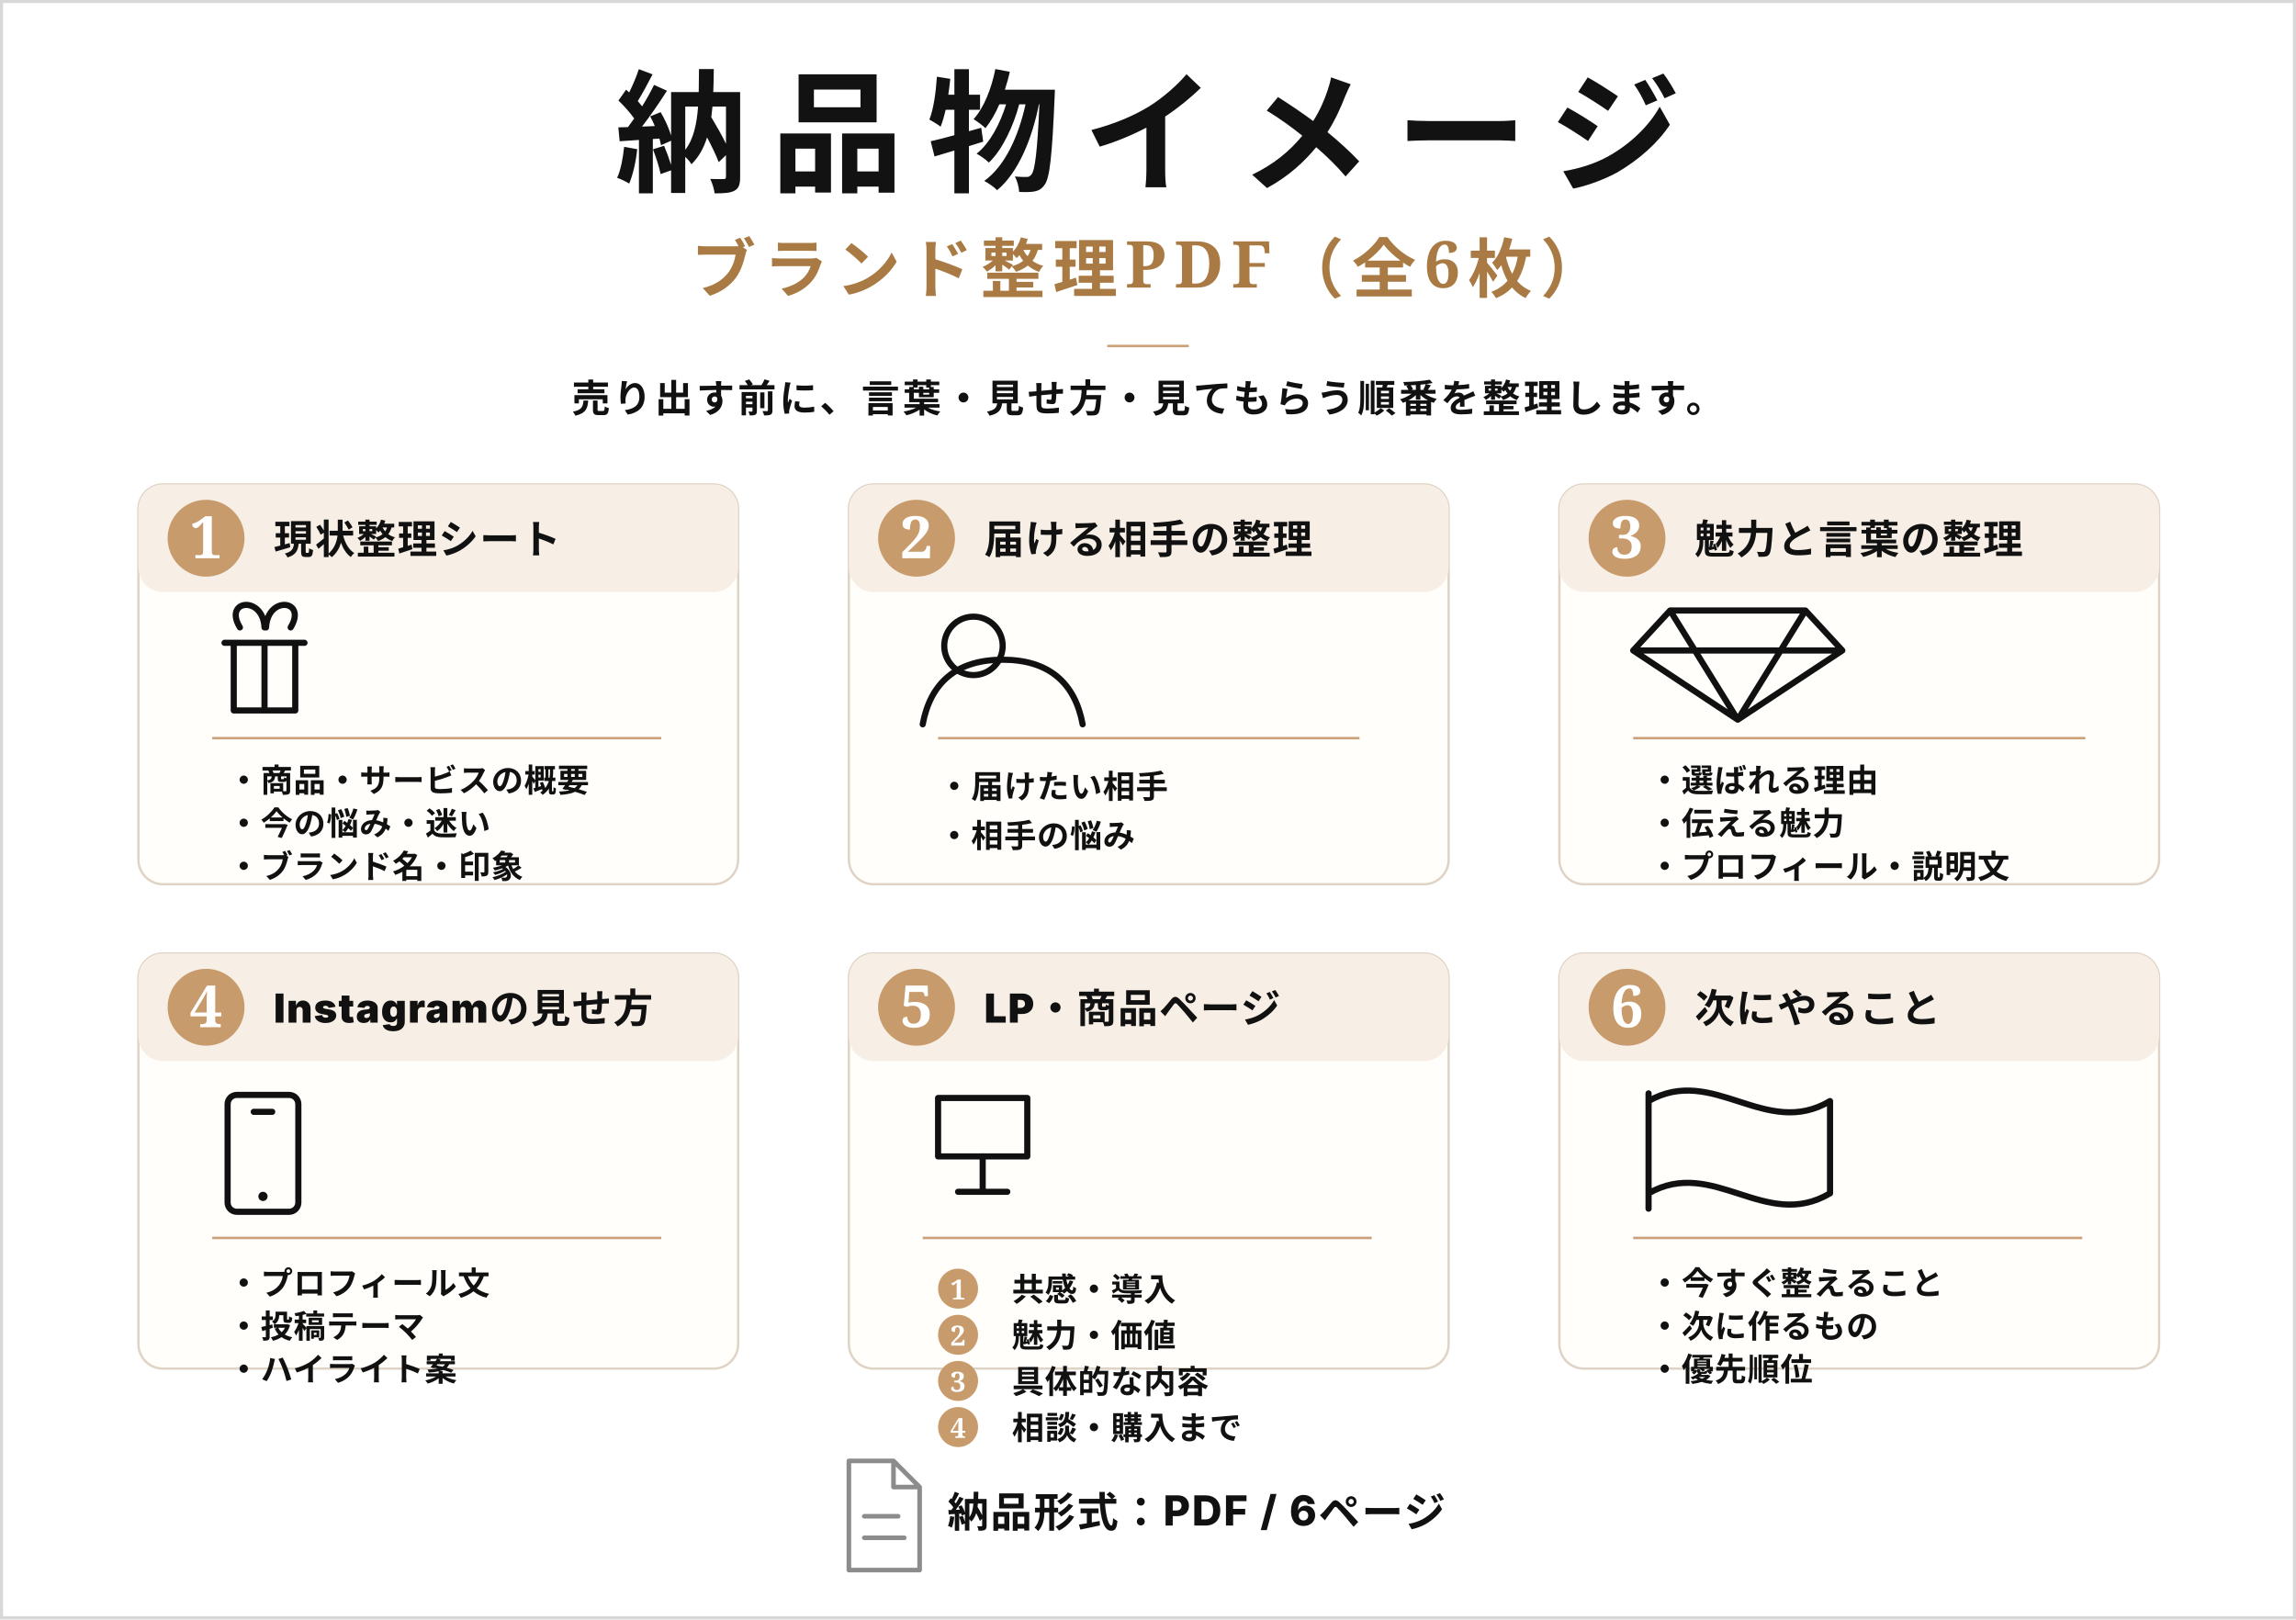
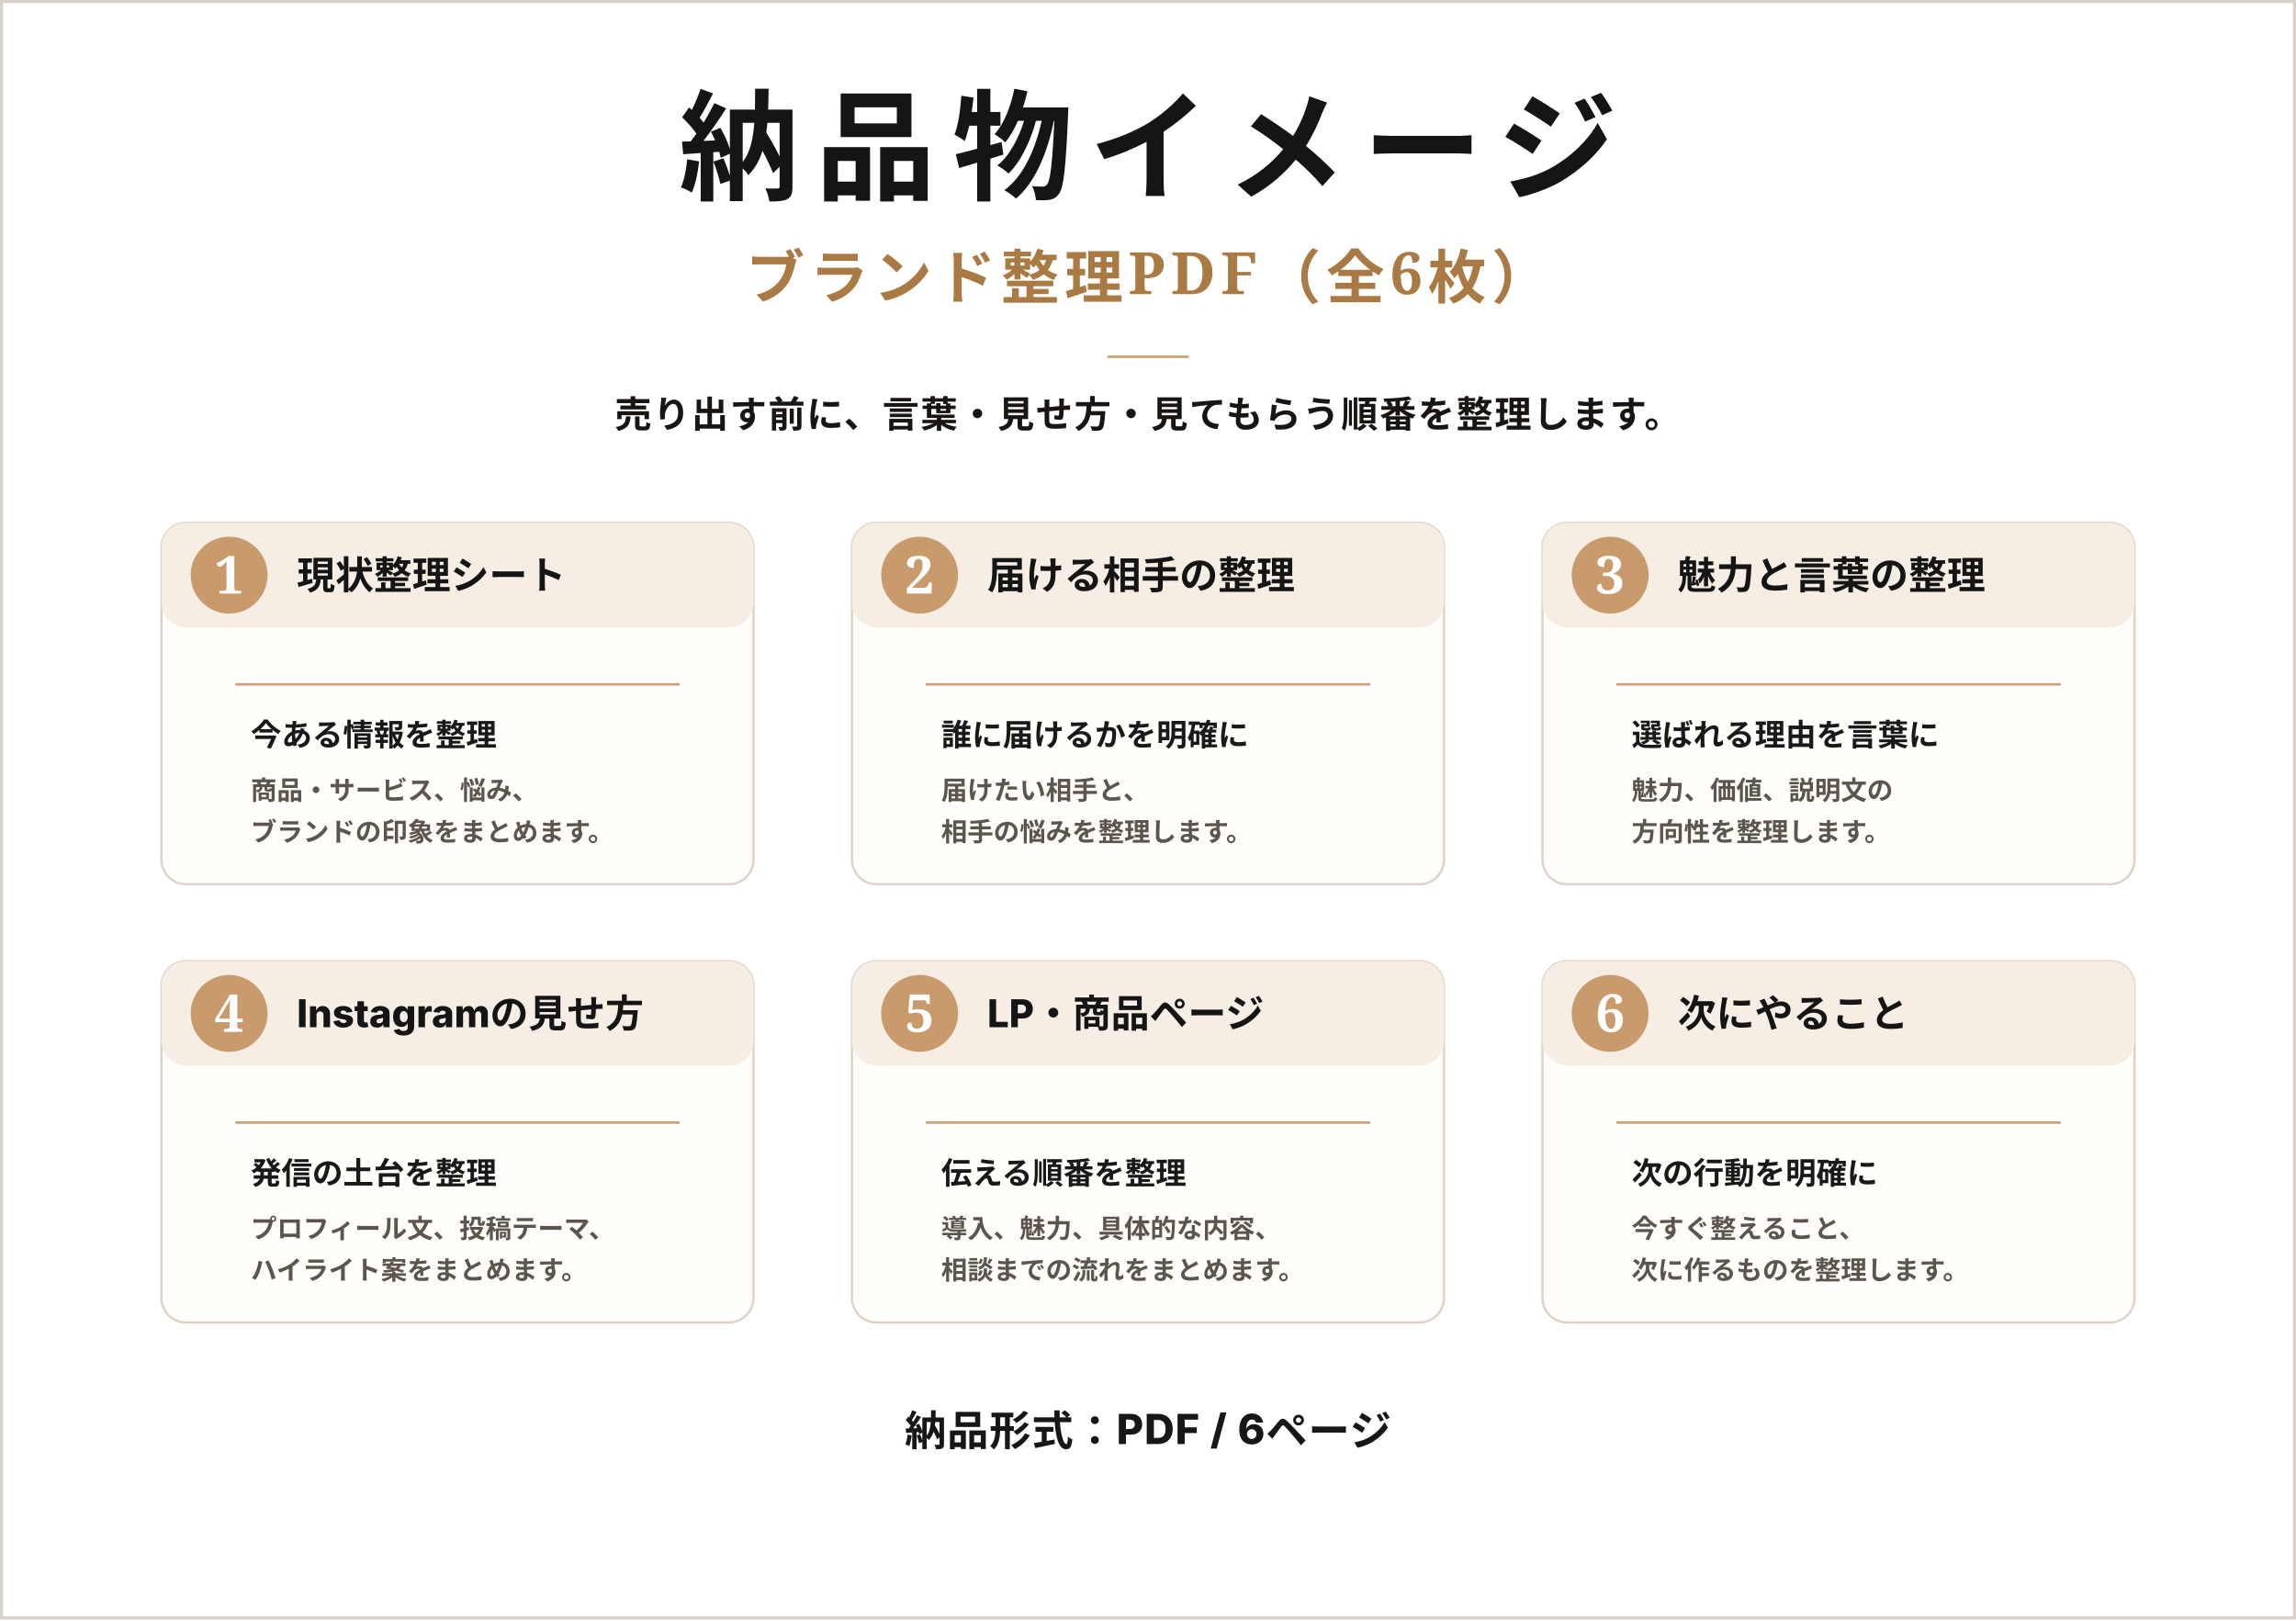
<svg xmlns="http://www.w3.org/2000/svg" width="1493" height="1053" viewBox="0 0 1493 1053" role="img" aria-labelledby="title desc">
  <defs>
    <style>
-       .bg{fill:#fff}.frame{fill:none;stroke:#d8d8d8;stroke-width:2}.title{font-family:"Hiragino Mincho ProN","Yu Mincho",serif;font-size:86px;font-weight:700;letter-spacing:.18em;fill:#121212}.subtitle{font-family:"Hiragino Mincho ProN","Yu Mincho",serif;font-size:42px;font-weight:700;letter-spacing:.12em;fill:#a97a43}.lead{font-family:-apple-system,BlinkMacSystemFont,"Hiragino Sans","Yu Gothic",sans-serif;font-size:25px;font-weight:800;letter-spacing:.08em;fill:#111}.card{fill:#fffefa;stroke:#dfd3c6;stroke-width:1.5}.cardHead{fill:#f7efe6}.numCircle{fill:#c89b6c}.num{font-family:Georgia,serif;font-size:38px;font-weight:700;fill:#fff}.miniNum{font-family:Georgia,serif;font-size:18px;font-weight:700;fill:#fff}.cardTitle{font-family:-apple-system,BlinkMacSystemFont,"Hiragino Sans","Yu Gothic",sans-serif;font-size:26px;font-weight:900;letter-spacing:.03em;fill:#111}.body{font-family:-apple-system,BlinkMacSystemFont,"Hiragino Sans","Yu Gothic",sans-serif;font-size:21px;font-weight:800;letter-spacing:.02em;fill:#111}.rule{stroke:#caa178;stroke-width:1.6}.icon{fill:none;stroke:#111;stroke-width:4;stroke-linecap:round;stroke-linejoin:round}.footer{font-family:-apple-system,BlinkMacSystemFont,"Hiragino Sans","Yu Gothic",sans-serif;font-size:27px;font-weight:800;letter-spacing:.04em;fill:#111}.doc{fill:none;stroke:#8c8c8c;stroke-width:3;stroke-linecap:round;stroke-linejoin:round}
+       .bg{fill:#fff}
+       .frame{fill:none;stroke:#d9d2ca;stroke-width:2}
+       .title{font-family:"Hiragino Mincho ProN","Yu Mincho",serif;font-size:78px;font-weight:700;letter-spacing:.14em;fill:#151515}
+       .subtitle{font-family:"Hiragino Mincho ProN","Yu Mincho",serif;font-size:38px;font-weight:700;letter-spacing:.09em;fill:#a97a43}
+       .lead{font-family:-apple-system,BlinkMacSystemFont,"Hiragino Sans","Yu Gothic",sans-serif;font-size:24px;font-weight:700;letter-spacing:.04em;fill:#181512}
+       .card{fill:#fffefa;stroke:#dfd3c6;stroke-width:1.5}
+       .cardHead{fill:#f6eee5}
+       .numCircle{fill:#c99b6c}
+       .num{font-family:Georgia,serif;font-size:34px;font-weight:700;fill:#fff}
+       .cardTitle{font-family:-apple-system,BlinkMacSystemFont,"Hiragino Sans","Yu Gothic",sans-serif;font-size:25px;font-weight:800;letter-spacing:0;fill:#151515}
+       .label{font-family:-apple-system,BlinkMacSystemFont,"Hiragino Sans","Yu Gothic",sans-serif;font-size:20px;font-weight:700;letter-spacing:0;fill:#191919}
+       .sub{font-family:-apple-system,BlinkMacSystemFont,"Hiragino Sans","Yu Gothic",sans-serif;font-size:17px;font-weight:600;letter-spacing:0;fill:#5d554d}
+       .rule{stroke:#caa178;stroke-width:1.6}
+       .footer{font-family:-apple-system,BlinkMacSystemFont,"Hiragino Sans","Yu Gothic",sans-serif;font-size:27px;font-weight:800;letter-spacing:.02em;fill:#171717}
    </style>
  </defs>
  <rect class="bg" width="1493" height="1053" />
  <rect class="frame" x="1" y="1" width="1491" height="1051" />
-   <text class="title" x="746.5" y="118" text-anchor="middle">納品物イメージ</text>
-   <text class="subtitle" x="746.5" y="190" text-anchor="middle">ブランド整理PDF（全6枚）</text>
-   <line class="rule" x1="720" y1="225" x2="773" y2="225" />
-   <text class="lead" x="746.5" y="268" text-anchor="middle">売り出す前に、言葉・見せ方・見てもらう順番を整理します。</text>
-   <g transform="translate(90 315)">
-     <rect class="card" width="390" height="260" rx="16" />
-     <rect class="cardHead" width="390" height="70" rx="16" />
-     <circle class="numCircle" cx="44" cy="35" r="25" />
-     <text class="num" x="44" y="48" text-anchor="middle">1</text>
-     <text class="cardTitle" x="88" y="45">現状整理シート</text>
-     <path class="icon" d="M62 103h40v44H62zM56 103h52M82 103v44M66 93c-11-18 15-21 16 0M99 93c11-18-15-21-16 0" />
-     <line class="rule" x1="48" y1="165" x2="340" y2="165" />
-     <text class="body" x="58" y="200">・商品・サービスの概要</text>
-     <text class="body" x="58" y="228">・今の悩み・迷い</text>
-     <text class="body" x="58" y="256">・ブランド名・印象</text>
+   <text class="title" x="746.5" y="124" text-anchor="middle">納品物イメージ</text>
+   <text class="subtitle" x="746.5" y="194" text-anchor="middle">ブランド整理PDF（全6枚）</text>
+   <line class="rule" x1="720" y1="232" x2="773" y2="232" />
+   <text class="lead" x="746.5" y="278" text-anchor="middle">売り出す前に、言葉・見せ方・見てもらう順番を整理します。</text>
+   <g transform="translate(105 340)">
+     <rect class="card" width="385" height="235" rx="16" />
+     <rect class="cardHead" width="385" height="68" rx="16" />
+     <circle class="numCircle" cx="44" cy="34" r="25" />
+     <text class="num" x="44" y="46" text-anchor="middle">1</text>
+     <text class="cardTitle" x="88" y="43">現状整理シート</text>
+     <line class="rule" x1="48" y1="105" x2="337" y2="105" />
+     <text class="label" x="58" y="145">今ある情報を整理</text>
+     <text class="sub" x="58" y="180">商品・サービス、悩み、</text>
+     <text class="sub" x="58" y="207">ブランドの印象をまとめます。</text>
  </g>
-   <g transform="translate(552 315)">
-     <rect class="card" width="390" height="260" rx="16" />
-     <rect class="cardHead" width="390" height="70" rx="16" />
-     <circle class="numCircle" cx="44" cy="35" r="25" />
-     <text class="num" x="44" y="48" text-anchor="middle">2</text>
-     <text class="cardTitle" x="88" y="45">届ける相手の整理</text>
-     <circle class="icon" cx="81" cy="105" r="19" />
-     <path class="icon" d="M48 156c5-27 22-42 52-42s47 15 52 42" />
-     <line class="rule" x1="58" y1="165" x2="332" y2="165" />
-     <text class="body" x="58" y="204">・届けたい相手</text>
-     <text class="body" x="58" y="236">・相手の悩み</text>
+   <g transform="translate(554 340)">
+     <rect class="card" width="385" height="235" rx="16" />
+     <rect class="cardHead" width="385" height="68" rx="16" />
+     <circle class="numCircle" cx="44" cy="34" r="25" />
+     <text class="num" x="44" y="46" text-anchor="middle">2</text>
+     <text class="cardTitle" x="88" y="43">届ける相手の整理</text>
+     <line class="rule" x1="48" y1="105" x2="337" y2="105" />
+     <text class="label" x="58" y="145">誰に届けるかを明確に</text>
+     <text class="sub" x="58" y="180">届けたい相手と、</text>
+     <text class="sub" x="58" y="207">相手の悩みを整理します。</text>
  </g>
-   <g transform="translate(1014 315)">
-     <rect class="card" width="390" height="260" rx="16" />
-     <rect class="cardHead" width="390" height="70" rx="16" />
-     <circle class="numCircle" cx="44" cy="35" r="25" />
-     <text class="num" x="44" y="48" text-anchor="middle">3</text>
-     <text class="cardTitle" x="88" y="45">魅力と言葉の整理</text>
-     <path class="icon" d="M48 108l24-26h88l24 26-68 45zM48 108h136M72 82l44 71M160 82l-44 71" />
-     <line class="rule" x1="48" y1="165" x2="342" y2="165" />
-     <text class="body" x="58" y="200">・選ばれる理由</text>
-     <text class="body" x="58" y="228">・伝える魅力</text>
-     <text class="body" x="58" y="256">・プロフィール・説明文</text>
+   <g transform="translate(1003 340)">
+     <rect class="card" width="385" height="235" rx="16" />
+     <rect class="cardHead" width="385" height="68" rx="16" />
+     <circle class="numCircle" cx="44" cy="34" r="25" />
+     <text class="num" x="44" y="46" text-anchor="middle">3</text>
+     <text class="cardTitle" x="88" y="43">魅力と言葉の整理</text>
+     <line class="rule" x1="48" y1="105" x2="337" y2="105" />
+     <text class="label" x="58" y="145">選ばれる理由を言葉に</text>
+     <text class="sub" x="58" y="180">魅力、価値、説明文の</text>
+     <text class="sub" x="58" y="207">方向性を整理します。</text>
  </g>
-   <g transform="translate(90 620)">
-     <rect class="card" width="390" height="270" rx="16" />
-     <rect class="cardHead" width="390" height="70" rx="16" />
-     <circle class="numCircle" cx="44" cy="35" r="25" />
-     <text class="num" x="44" y="48" text-anchor="middle">4</text>
-     <text class="cardTitle" x="88" y="45">Instagramの見せ方</text>
-     <rect class="icon" x="58" y="92" width="46" height="76" rx="6" />
-     <line class="icon" x1="75" y1="103" x2="87" y2="103" />
-     <circle cx="81" cy="158" r="3" fill="#111" />
-     <line class="rule" x1="48" y1="185" x2="340" y2="185" />
-     <text class="body" x="58" y="222">・プロフィール文</text>
-     <text class="body" x="58" y="250">・投稿テーマ</text>
-     <text class="body" x="58" y="278">・ハイライト案</text>
+   <g transform="translate(105 625)">
+     <rect class="card" width="385" height="235" rx="16" />
+     <rect class="cardHead" width="385" height="68" rx="16" />
+     <circle class="numCircle" cx="44" cy="34" r="25" />
+     <text class="num" x="44" y="46" text-anchor="middle">4</text>
+     <text class="cardTitle" x="88" y="43">Instagramの見せ方</text>
+     <line class="rule" x1="48" y1="105" x2="337" y2="105" />
+     <text class="label" x="58" y="145">発信の土台を整理</text>
+     <text class="sub" x="58" y="180">プロフィール文、投稿テーマ、</text>
+     <text class="sub" x="58" y="207">ハイライト案をまとめます。</text>
  </g>
-   <g transform="translate(552 620)">
-     <rect class="card" width="390" height="270" rx="16" />
-     <rect class="cardHead" width="390" height="70" rx="16" />
-     <circle class="numCircle" cx="44" cy="35" r="25" />
-     <text class="num" x="44" y="48" text-anchor="middle">5</text>
-     <text class="cardTitle" x="88" y="45">LP・商品ページ</text>
-     <rect class="icon" x="58" y="94" width="58" height="38" />
-     <line class="icon" x1="87" y1="132" x2="87" y2="155" />
-     <line class="icon" x1="71" y1="155" x2="103" y2="155" />
-     <line class="rule" x1="48" y1="185" x2="340" y2="185" />
-     <g transform="translate(58 205)">
-       <circle class="numCircle" cx="13" cy="13" r="13" />
-       <text class="miniNum" x="13" y="20" text-anchor="middle">1</text>
-       <text class="body" x="48" y="21">共感・導入</text>
-       <circle class="numCircle" cx="13" cy="43" r="13" />
-       <text class="miniNum" x="13" y="50" text-anchor="middle">2</text>
-       <text class="body" x="48" y="51">魅力・価値</text>
-       <circle class="numCircle" cx="13" cy="73" r="13" />
-       <text class="miniNum" x="13" y="80" text-anchor="middle">3</text>
-       <text class="body" x="48" y="81">具体的な内容</text>
-       <circle class="numCircle" cx="13" cy="103" r="13" />
-       <text class="miniNum" x="13" y="110" text-anchor="middle">4</text>
-       <text class="body" x="48" y="111">相談・購入まで</text>
-     </g>
+   <g transform="translate(554 625)">
+     <rect class="card" width="385" height="235" rx="16" />
+     <rect class="cardHead" width="385" height="68" rx="16" />
+     <circle class="numCircle" cx="44" cy="34" r="25" />
+     <text class="num" x="44" y="46" text-anchor="middle">5</text>
+     <text class="cardTitle" x="88" y="43">LP・商品ページ</text>
+     <line class="rule" x1="48" y1="105" x2="337" y2="105" />
+     <text class="label" x="58" y="145">伝える順番を整理</text>
+     <text class="sub" x="58" y="180">導入、魅力、具体的な内容、</text>
+     <text class="sub" x="58" y="207">相談までの流れをまとめます。</text>
  </g>
-   <g transform="translate(1014 620)">
-     <rect class="card" width="390" height="270" rx="16" />
-     <rect class="cardHead" width="390" height="70" rx="16" />
-     <circle class="numCircle" cx="44" cy="35" r="25" />
-     <text class="num" x="44" y="48" text-anchor="middle">6</text>
-     <text class="cardTitle" x="88" y="45">次にやること</text>
-     <path class="icon" d="M58 166V91M58 96c42-24 76 25 118 0v60c-42 25-76-24-118 0" />
-     <line class="rule" x1="48" y1="185" x2="340" y2="185" />
-     <text class="body" x="58" y="222">・今すぐ整えること</text>
-     <text class="body" x="58" y="250">・次に作るもの</text>
-     <text class="body" x="58" y="278">・優先順位</text>
+   <g transform="translate(1003 625)">
+     <rect class="card" width="385" height="235" rx="16" />
+     <rect class="cardHead" width="385" height="68" rx="16" />
+     <circle class="numCircle" cx="44" cy="34" r="25" />
+     <text class="num" x="44" y="46" text-anchor="middle">6</text>
+     <text class="cardTitle" x="88" y="43">次にやること</text>
+     <line class="rule" x1="48" y1="105" x2="337" y2="105" />
+     <text class="label" x="58" y="145">次の行動を明確に</text>
+     <text class="sub" x="58" y="180">今すぐ整えること、</text>
+     <text class="sub" x="58" y="207">次に作るものを整理します。</text>
  </g>
-   <g transform="translate(552 980)">
-     <path class="doc" d="M0-30h29l17 17v54H0zM29-30v17h17M10 6h22M10 20h26" />
-     <text class="footer" x="64" y="13">納品形式：PDF / 6ページ</text>
-   </g>
+   <text class="footer" x="746.5" y="940" text-anchor="middle">納品形式：PDF / 6ページ</text>
</svg>
